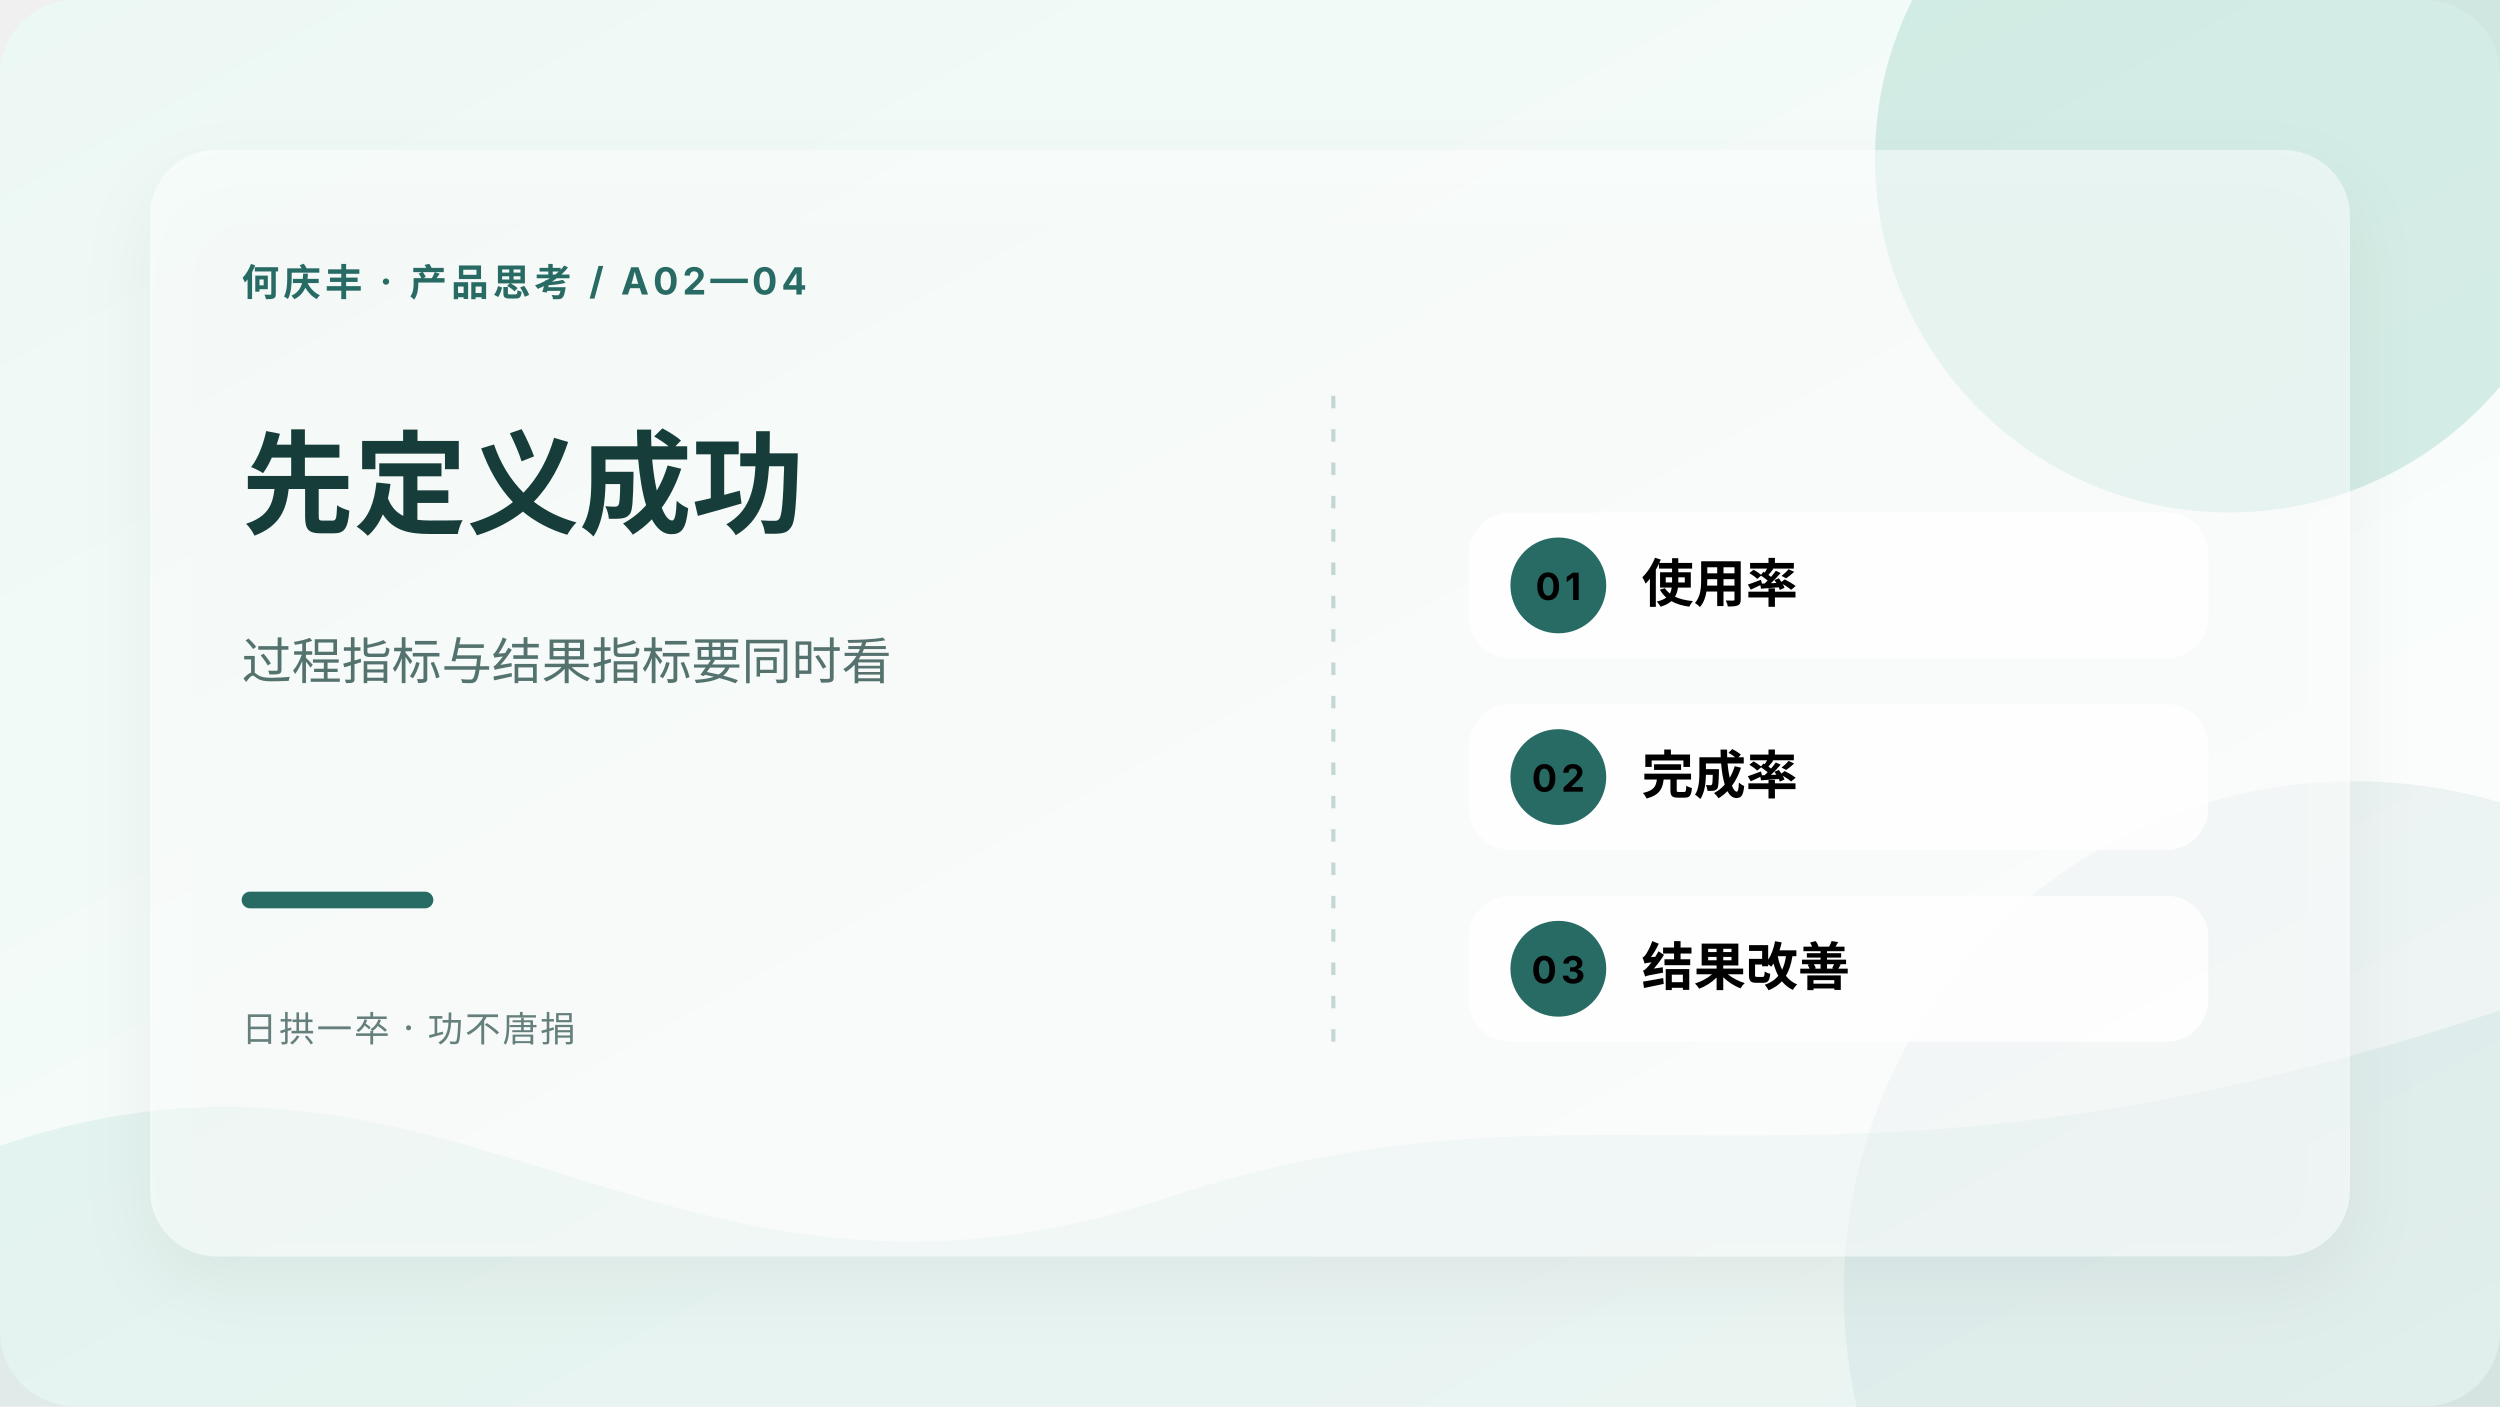
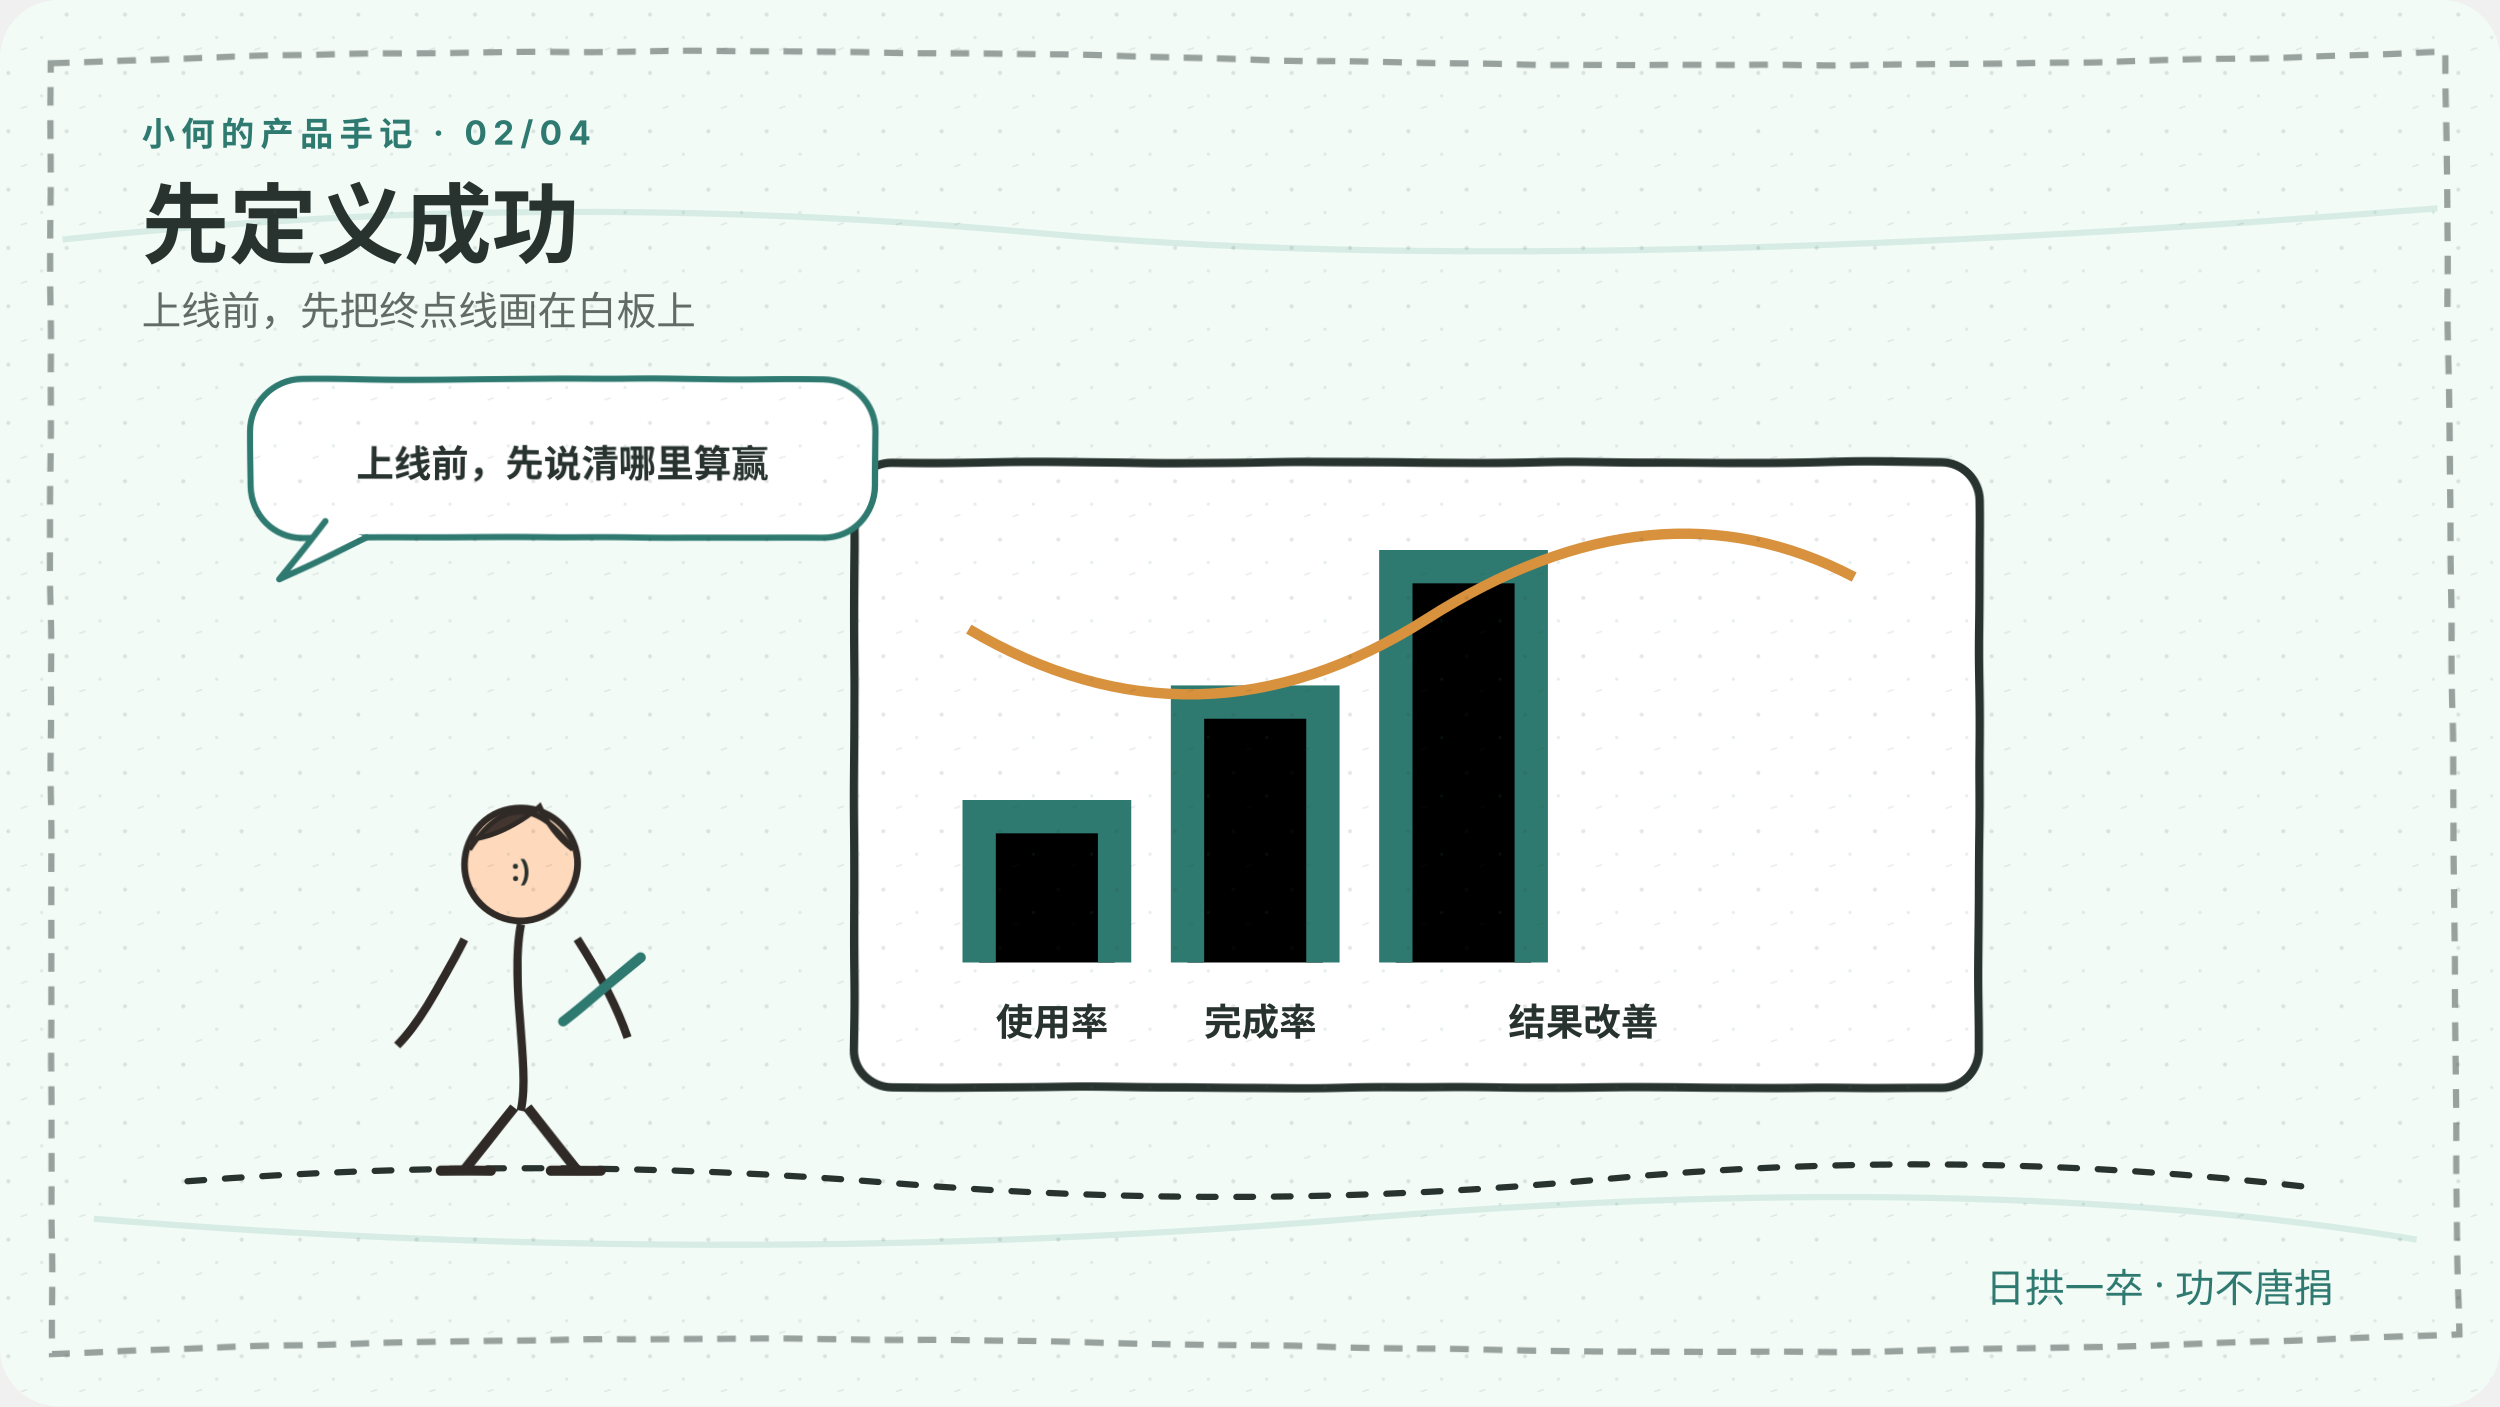
<svg xmlns="http://www.w3.org/2000/svg" width="1200" height="675" viewBox="0 0 1200 675" role="img" aria-labelledby="title desc">
  <defs>
-     <linearGradient id="bg" x1="0" y1="0" x2="1" y2="1">
-       <stop stop-color="#ECF8F4" />
-       <stop offset="1" stop-color="#FFFFFF" />
-     </linearGradient>
-     <filter id="shadow">
-       <feDropShadow dx="0" dy="14" stdDeviation="18" flood-color="#163D39" flood-opacity=".10" />
+     <filter id="rough">
+       <feTurbulence type="fractalNoise" baseFrequency="0.015" numOctaves="2" seed="4" result="noise" />
+       <feDisplacementMap in="SourceGraphic" in2="noise" scale="1.6" />
    </filter>
+     <pattern id="grain" width="28" height="28" patternUnits="userSpaceOnUse">
+       <circle cx="4" cy="7" r="1" fill="#28332F" opacity=".12" />
+       <circle cx="20" cy="18" r=".8" fill="#2F7A70" opacity=".12" />
+       <path d="M10 24 l3 -1" stroke="#28332F" stroke-width=".7" opacity=".1" />
+     </pattern>
  </defs>
  <style>
-     .kicker,.num{font:700 18px -apple-system,BlinkMacSystemFont,"PingFang SC","Microsoft YaHei",sans-serif;letter-spacing:2px}
-     .title{font:800 54px -apple-system,BlinkMacSystemFont,"PingFang SC","Microsoft YaHei",sans-serif}
-     .subtitle{font:400 24px -apple-system,BlinkMacSystemFont,"PingFang SC","Microsoft YaHei",sans-serif}
-     .label{font:700 25px -apple-system,BlinkMacSystemFont,"PingFang SC","Microsoft YaHei",sans-serif}
-     .foot{font:500 17px -apple-system,BlinkMacSystemFont,"PingFang SC","Microsoft YaHei",sans-serif;letter-spacing:1px}
+     .sketch{filter:url(#rough)}
+     .kicker{font:700 16px -apple-system,BlinkMacSystemFont,"PingFang SC","Microsoft YaHei",sans-serif;letter-spacing:3px}
+     .title{font:700 42px "Kaiti SC",STKaiti,"KaiTi","PingFang SC",sans-serif}
+     .subtitle{font:400 19px "Kaiti SC",STKaiti,"KaiTi","PingFang SC",sans-serif}
+     .note{font:500 20px "Kaiti SC",STKaiti,"KaiTi","PingFang SC",sans-serif;fill:#28332F}
+     .sticky{font:700 18px "Kaiti SC",STKaiti,"KaiTi","PingFang SC",sans-serif;fill:#28332F}
+     .bubble{font:600 18px "Kaiti SC",STKaiti,"KaiTi","PingFang SC",sans-serif;fill:#28332F}
+     .tiny{font:600 15px "Kaiti SC",STKaiti,"KaiTi","PingFang SC",sans-serif;fill:#fff}
+     .face{font:700 18px "Kaiti SC",STKaiti,"KaiTi",sans-serif;fill:#28332F}
+     .bigq{font:800 82px "Kaiti SC",STKaiti,"KaiTi",sans-serif;fill:#2F7A70}
  </style>
-   <rect width="1200" height="675" rx="36" fill="url(#bg)" />
-   <circle cx="1070" cy="76" r="170" fill="#A9D9CC" fill-opacity=".45" />
-   <circle cx="1130" cy="620" r="245" fill="#276B64" fill-opacity=".07" />
-   <path d="M0 550 C220 475 320 655 560 575 C770 505 870 595 1200 485 V675 H0Z" fill="#A9D9CC" fill-opacity=".22" />
-   <g filter="url(#shadow)">
-     <rect x="72" y="72" width="1056" height="531" rx="32" fill="#FFFFFF" fill-opacity=".48" />
+   <rect width="1200" height="675" rx="28" fill="#F3FBF7" />
+   <g opacity=".5">
+     <path d="M30 115 Q260 90 500 112 T1170 100" stroke="#B9DED3" stroke-width="3" fill="none" />
+     <path d="M45 585 Q350 610 650 585 T1160 595" stroke="#B9DED3" stroke-width="3" fill="none" />
  </g>
-   <text x="116" y="142" class="kicker" fill="#276B64">何庆丰 · 产品思考  /  A02—04</text>
-   <text x="116" y="252" class="title" fill="#163D39">先定义成功</text>
-   <text x="116" y="326" class="subtitle" fill="#163D39" opacity=".72">过程指标与结果指标要同时看</text>
-   <rect x="116" y="428" width="92" height="8" rx="4" fill="#276B64" />
-   <text x="116" y="500" class="foot" fill="#163D39" opacity=".65">日拱一卒 · 功不唐捐</text>
-   <g>
-     <g>
-       <rect x="705" y="246" width="355" height="70" rx="20" fill="#FFFFFF" fill-opacity=".82" />
-       <circle cx="748" cy="281" r="23" fill="#276B64" />
-       <text x="748" y="288" text-anchor="middle" class="num">01</text>
-       <text x="788" y="289" class="label">使用率</text>
+   <path d="M24 30 Q310 20 590 28 T1174 25 L1180 640 Q910 654 610 646 T25 650Z" fill="none" stroke="#28332F" stroke-width="3" stroke-dasharray="9 7" opacity=".45" class="sketch" />
+   <text x="68" y="70" class="kicker" fill="#2F7A70">小何的产品手记  ·  02/04</text>
+   <text x="68" y="123" class="title" fill="#28332F">先定义成功</text>
+   <text x="68" y="156" class="subtitle" fill="#28332F" opacity=".72">上线前，先把终点线画在白板上</text>
+   <g transform="translate(0 32)">
+     <path d="M90 535 Q260 522 430 536 T770 534 T1110 538" stroke="#28332F" stroke-width="3" fill="none" stroke-linecap="round" stroke-linejoin="round" stroke-dasharray="8 10" />
+     <g class="sketch" transform="translate(250 530) scale(.8) translate(-250 -530)">
+       <circle cx="250" cy="346" r="34" fill="#FFD9BC" stroke="#302A26" stroke-width="4" />
+       <path d="M219 337 q30 -45 62 0 q-13 -10 -20 -26 q-20 18 -42 20" fill="#43352F" stroke="#302A26" stroke-width="3" />
+       <text x="250" y="356" text-anchor="middle" class="face">:)</text>
+       <path d="M250 382 C242 420 256 464 250 494" stroke="#302A26" stroke-width="5" fill="#2F7A70" />
+       <path d="M216 391 Q192 438 176 455" stroke="#302A26" stroke-width="5" fill="none" />
+       <path d="M284 391 Q305 424 314 450" stroke="#302A26" stroke-width="5" fill="none" />
+       <path d="M246 492 L216 530" stroke="#302A26" stroke-width="6" />
+       <path d="M254 492 L284 530" stroke="#302A26" stroke-width="6" />
+       <path d="M202 530 h30 M268 530 h30" stroke="#302A26" stroke-width="6" stroke-linecap="round" />
+       <path d="M275 440 L322 402" stroke="#2F7A70" stroke-width="6" fill="none" stroke-linecap="round" stroke-linejoin="round" />
    </g>
-     <g>
-       <rect x="705" y="338" width="355" height="70" rx="20" fill="#FFFFFF" fill-opacity=".82" />
-       <circle cx="748" cy="373" r="23" fill="#276B64" />
-       <text x="748" y="380" text-anchor="middle" class="num">02</text>
-       <text x="788" y="381" class="label">完成率</text>
-     </g>
-     <g>
-       <rect x="705" y="430" width="355" height="70" rx="20" fill="#FFFFFF" fill-opacity=".82" />
-       <circle cx="748" cy="465" r="23" fill="#276B64" />
-       <text x="748" y="472" text-anchor="middle" class="num">03</text>
-       <text x="788" y="473" class="label">结果改善</text>
+     <rect x="410" y="190" width="540" height="300" rx="18" fill="#fff" stroke="#28332F" stroke-width="4" class="sketch" />
+     <path d="M470 430 v-70 h65 v70 m35 0 v-125 h65 v125 m35 0 v-190 h65 v190" stroke="#2F7A70" stroke-width="16" />
+     <path d="M465 270 q110 65 220 -5 t205 -20" stroke="#D8913D" stroke-width="5" fill="none" />
+     <text x="505" y="465" class="sticky" text-anchor="middle">使用率</text>
+     <text x="605" y="465" class="sticky" text-anchor="middle">完成率</text>
+     <text x="760" y="465" class="sticky" text-anchor="middle">结果改善</text>
+     <g class="sketch">
+       <rect x="120" y="150" width="300" height="76" rx="25" fill="#fff" stroke="#2F7A70" stroke-width="3" />
+       <path d="M156 218 l-22 28 l42 -20" stroke="#2F7A70" stroke-width="3" fill="#fff" stroke-linecap="round" stroke-linejoin="round" />
+       <text x="270.0" y="197" class="bubble" text-anchor="middle">上线前，先说清哪里算赢</text>
    </g>
  </g>
-   <path d="M640 190 V500" stroke="#276B64" stroke-width="2" stroke-dasharray="6 10" opacity=".25" />
+   <text x="1120" y="625" text-anchor="end" class="subtitle" fill="#2F7A70">日拱一卒 · 功不唐捐</text>
+   <rect width="1200" height="675" rx="28" fill="url(#grain)" pointer-events="none" />
</svg>
